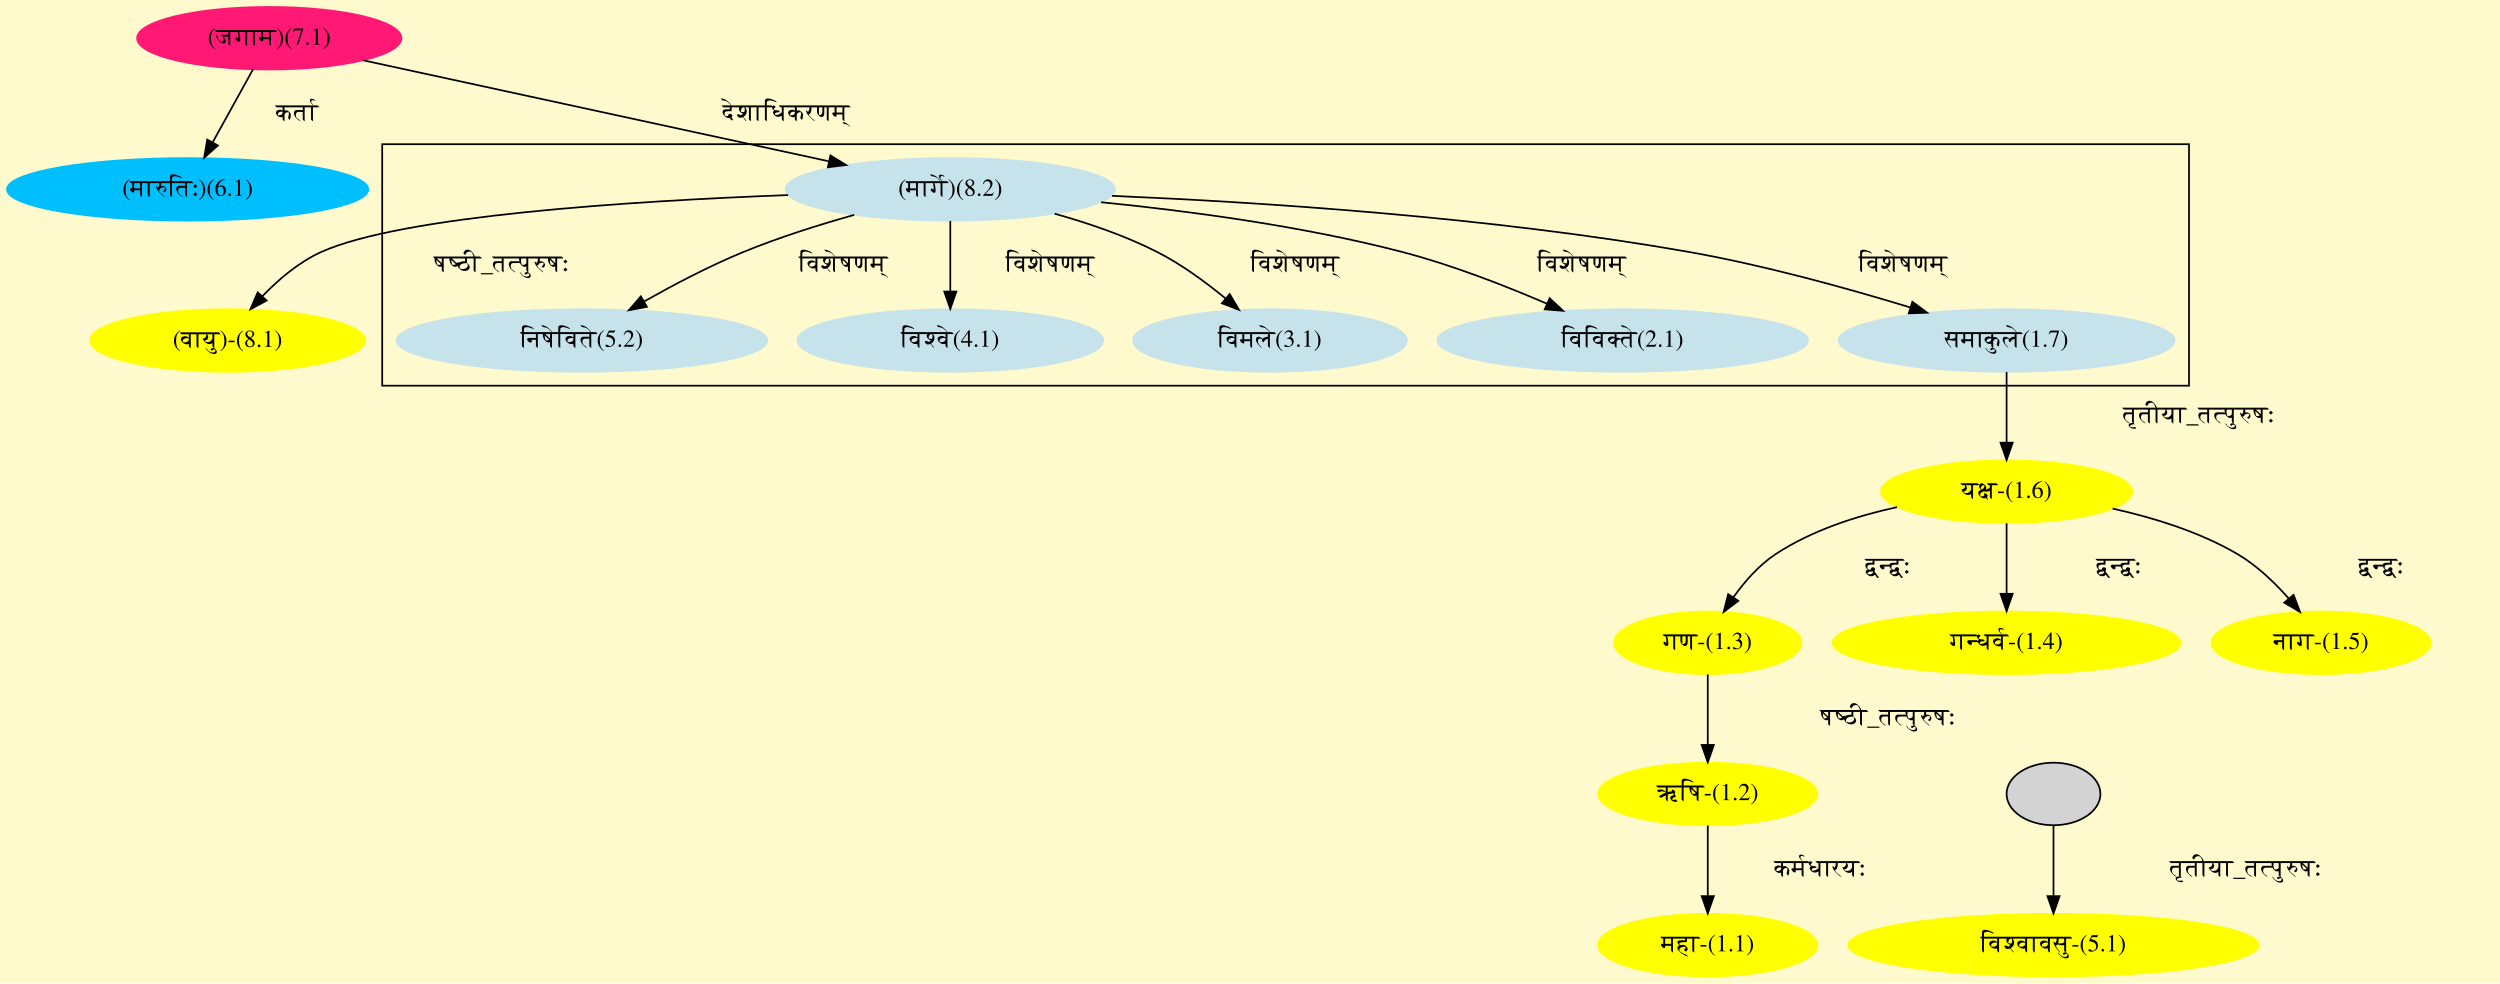
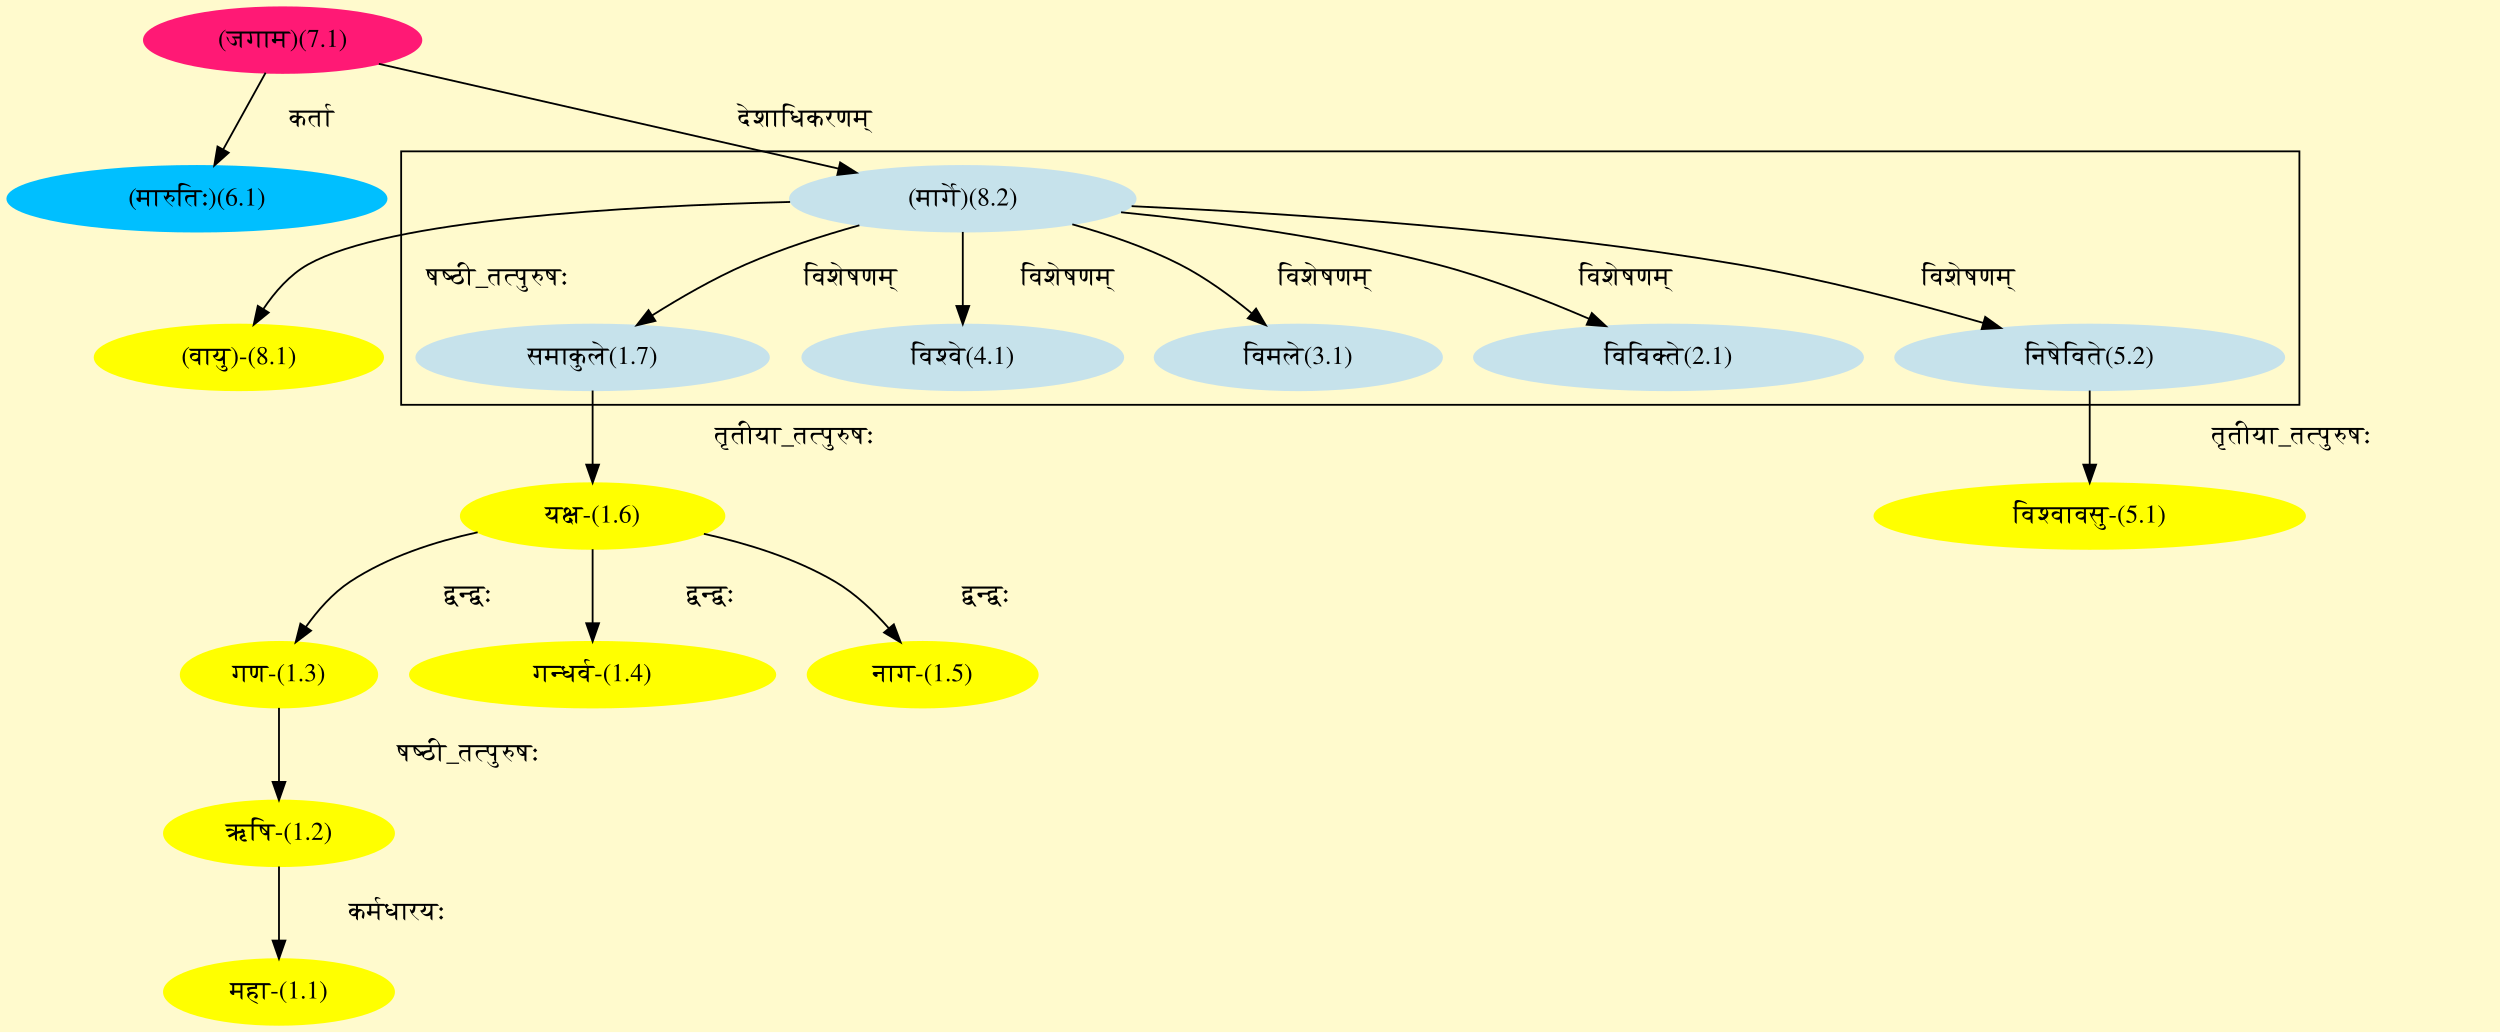
- <svg xmlns="http://www.w3.org/2000/svg" width="1439pt" height="566pt" viewBox="0.00 0.00 1438.99 566.00">
+ <svg xmlns="http://www.w3.org/2000/svg" width="1371pt" height="566pt" viewBox="0.00 0.00 1370.99 566.00">
  <g id="graph0" class="graph" transform="scale(1 1) rotate(0) translate(4 562)">
-     <polygon fill="#fffacd" stroke="transparent" points="-4,4 -4,-562 1434.99,-562 1434.99,4 -4,4" />
+     <polygon fill="#fffacd" stroke="transparent" points="-4,4 -4,-562 1366.99,-562 1366.99,4 -4,4" />
    <g id="clust1" class="cluster">
-       <polygon fill="#fffacd" stroke="black" points="215.99,-340 215.99,-479 1255.99,-479 1255.99,-340 215.99,-340" />
+       <polygon fill="#fffacd" stroke="black" points="215.99,-340 215.99,-479 1256.99,-479 1256.99,-340 215.99,-340" />
    </g>
    <g id="node1" class="node">
-       <ellipse fill="#c6e2eb" stroke="#c6e2eb" cx="1150.99" cy="-366" rx="96.68" ry="18" />
-       <text text-anchor="middle" x="1150.99" y="-362.3" font-family="Times,serif" font-size="14.00">समाकुले(1.7)</text>
+       <ellipse fill="#c6e2eb" stroke="#c6e2eb" cx="320.99" cy="-366" rx="96.68" ry="18" />
+       <text text-anchor="middle" x="320.99" y="-362.3" font-family="Times,serif" font-size="14.00">समाकुले(1.7)</text>
    </g>
    <g id="node2" class="node">
-       <ellipse fill="#c6e2eb" stroke="#c6e2eb" cx="542.99" cy="-453" rx="94.78" ry="18" />
-       <text text-anchor="middle" x="542.99" y="-449.3" font-family="Times,serif" font-size="14.00">(मार्गे)(8.2)</text>
+       <ellipse fill="#c6e2eb" stroke="#c6e2eb" cx="523.99" cy="-453" rx="94.78" ry="18" />
+       <text text-anchor="middle" x="523.99" y="-449.3" font-family="Times,serif" font-size="14.00">(मार्गे)(8.2)</text>
    </g>
    <g id="edge7" class="edge">
-       <path fill="none" stroke="black" d="M1095.46,-385.05C1059.49,-396.02 1011.43,-409.35 967.99,-417 854.8,-436.95 722.59,-445.57 636.06,-449.27" />
-       <polygon fill="black" stroke="black" points="1096.75,-388.31 1105.27,-382.02 1094.68,-381.62 1096.75,-388.31" />
-       <text text-anchor="middle" x="1091.49" y="-405.8" font-family="Times,serif" font-size="14.00">विशेषणम्</text>
+       <path fill="none" stroke="black" d="M353.61,-389.02C368.76,-398.56 387.31,-409.28 404.99,-417 424.73,-425.61 447.2,-432.84 467.27,-438.44" />
+       <polygon fill="black" stroke="black" points="355.42,-386.02 345.11,-383.57 351.64,-391.92 355.42,-386.02" />
+       <text text-anchor="middle" x="462.49" y="-405.8" font-family="Times,serif" font-size="14.00">विशेषणम्</text>
    </g>
-     <g id="node16" class="node">
+     <g id="node15" class="node">
      <ellipse fill="#ff1975" stroke="#ff1975" cx="150.99" cy="-540" rx="76.09" ry="18" />
      <text text-anchor="middle" x="150.99" y="-536.3" font-family="Times,serif" font-size="14.00">(जगाम)(7.1)</text>
    </g>
    <g id="edge15" class="edge">
-       <path fill="none" stroke="black" d="M472.97,-469.18C396.19,-485.83 274.68,-512.18 204.95,-527.3" />
-       <polygon fill="black" stroke="black" points="474,-472.54 483.03,-467 472.51,-465.7 474,-472.54" />
-       <text text-anchor="middle" x="448.49" y="-492.8" font-family="Times,serif" font-size="14.00">देशाधिकरणम्</text>
+       <path fill="none" stroke="black" d="M455.74,-469.55C383.13,-486.1 269.81,-511.92 203.74,-526.98" />
+       <polygon fill="black" stroke="black" points="456.74,-472.92 465.71,-467.28 455.18,-466.09 456.74,-472.92" />
+       <text text-anchor="middle" x="437.49" y="-492.8" font-family="Times,serif" font-size="14.00">देशाधिकरणम्</text>
    </g>
    <g id="node3" class="node">
-       <ellipse fill="#c6e2eb" stroke="#c6e2eb" cx="929.99" cy="-366" rx="106.68" ry="18" />
-       <text text-anchor="middle" x="929.99" y="-362.3" font-family="Times,serif" font-size="14.00">विविक्ते(2.1)</text>
+       <ellipse fill="#c6e2eb" stroke="#c6e2eb" cx="910.99" cy="-366" rx="106.68" ry="18" />
+       <text text-anchor="middle" x="910.99" y="-362.3" font-family="Times,serif" font-size="14.00">विविक्ते(2.1)</text>
    </g>
    <g id="edge8" class="edge">
-       <path fill="none" stroke="black" d="M886.47,-387.15C862.35,-397.55 831.54,-409.58 802.99,-417 746.24,-431.76 680.81,-440.53 629.78,-445.59" />
-       <polygon fill="black" stroke="black" points="887.95,-390.33 895.71,-383.11 885.14,-383.92 887.95,-390.33" />
-       <text text-anchor="middle" x="906.49" y="-405.8" font-family="Times,serif" font-size="14.00">विशेषणम्</text>
+       <path fill="none" stroke="black" d="M867.47,-387.15C843.35,-397.55 812.54,-409.58 783.99,-417 727.24,-431.76 661.81,-440.53 610.78,-445.59" />
+       <polygon fill="black" stroke="black" points="868.95,-390.33 876.71,-383.11 866.14,-383.92 868.95,-390.33" />
+       <text text-anchor="middle" x="887.49" y="-405.8" font-family="Times,serif" font-size="14.00">विशेषणम्</text>
    </g>
    <g id="node4" class="node">
-       <ellipse fill="#c6e2eb" stroke="#c6e2eb" cx="726.99" cy="-366" rx="78.79" ry="18" />
-       <text text-anchor="middle" x="726.99" y="-362.3" font-family="Times,serif" font-size="14.00">विमले(3.1)</text>
+       <ellipse fill="#c6e2eb" stroke="#c6e2eb" cx="707.99" cy="-366" rx="78.79" ry="18" />
+       <text text-anchor="middle" x="707.99" y="-362.3" font-family="Times,serif" font-size="14.00">विमले(3.1)</text>
    </g>
    <g id="edge9" class="edge">
-       <path fill="none" stroke="black" d="M701.37,-390.24C689.97,-399.62 675.98,-409.88 661.99,-417 643.66,-426.33 622.45,-433.57 603.05,-438.98" />
-       <polygon fill="black" stroke="black" points="703.81,-392.77 709.18,-383.63 699.29,-387.42 703.81,-392.77" />
-       <text text-anchor="middle" x="741.49" y="-405.8" font-family="Times,serif" font-size="14.00">विशेषणम्</text>
+       <path fill="none" stroke="black" d="M682.37,-390.24C670.97,-399.62 656.98,-409.88 642.99,-417 624.66,-426.33 603.45,-433.57 584.05,-438.98" />
+       <polygon fill="black" stroke="black" points="684.81,-392.77 690.18,-383.63 680.29,-387.42 684.81,-392.77" />
+       <text text-anchor="middle" x="722.49" y="-405.8" font-family="Times,serif" font-size="14.00">विशेषणम्</text>
    </g>
    <g id="node5" class="node">
-       <ellipse fill="#c6e2eb" stroke="#c6e2eb" cx="542.99" cy="-366" rx="87.99" ry="18" />
-       <text text-anchor="middle" x="542.99" y="-362.3" font-family="Times,serif" font-size="14.00">विश्वे(4.1)</text>
+       <ellipse fill="#c6e2eb" stroke="#c6e2eb" cx="523.99" cy="-366" rx="87.99" ry="18" />
+       <text text-anchor="middle" x="523.99" y="-362.3" font-family="Times,serif" font-size="14.00">विश्वे(4.1)</text>
    </g>
    <g id="edge10" class="edge">
-       <path fill="none" stroke="black" d="M542.99,-394.27C542.99,-407.58 542.99,-423.19 542.99,-434.82" />
-       <polygon fill="black" stroke="black" points="546.49,-394.2 542.99,-384.2 539.49,-394.2 546.49,-394.2" />
-       <text text-anchor="middle" x="600.49" y="-405.8" font-family="Times,serif" font-size="14.00">विशेषणम्</text>
+       <path fill="none" stroke="black" d="M523.99,-394.27C523.99,-407.58 523.99,-423.19 523.99,-434.82" />
+       <polygon fill="black" stroke="black" points="527.49,-394.2 523.99,-384.2 520.49,-394.2 527.49,-394.2" />
+       <text text-anchor="middle" x="581.49" y="-405.8" font-family="Times,serif" font-size="14.00">विशेषणम्</text>
    </g>
    <g id="node6" class="node">
-       <ellipse fill="#c6e2eb" stroke="#c6e2eb" cx="330.99" cy="-366" rx="106.68" ry="18" />
-       <text text-anchor="middle" x="330.99" y="-362.3" font-family="Times,serif" font-size="14.00">निषेविते(5.2)</text>
+       <ellipse fill="#c6e2eb" stroke="#c6e2eb" cx="1141.99" cy="-366" rx="106.68" ry="18" />
+       <text text-anchor="middle" x="1141.99" y="-362.3" font-family="Times,serif" font-size="14.00">निषेविते(5.2)</text>
    </g>
    <g id="edge12" class="edge">
-       <path fill="none" stroke="black" d="M366.91,-388.57C383.83,-398.14 404.53,-409.01 423.99,-417 444.31,-425.34 467.33,-432.6 487.67,-438.3" />
-       <polygon fill="black" stroke="black" points="368.35,-385.36 357.94,-383.42 364.87,-391.43 368.35,-385.36" />
-       <text text-anchor="middle" x="481.49" y="-405.8" font-family="Times,serif" font-size="14.00">विशेषणम्</text>
+       <path fill="none" stroke="black" d="M1083.45,-384.96C1045.47,-395.91 994.73,-409.25 948.99,-417 835.48,-436.23 703.06,-445.01 616.58,-448.94" />
+       <polygon fill="black" stroke="black" points="1084.69,-388.24 1093.31,-382.09 1082.73,-381.52 1084.69,-388.24" />
+       <text text-anchor="middle" x="1075.49" y="-405.8" font-family="Times,serif" font-size="14.00">विशेषणम्</text>
    </g>
    <g id="node7" class="node">
-       <ellipse fill="#ffff00" stroke="#ffff00" cx="978.99" cy="-18" rx="63.09" ry="18" />
-       <text text-anchor="middle" x="978.99" y="-14.3" font-family="Times,serif" font-size="14.00">महा-(1.1)</text>
+       <ellipse fill="#ffff00" stroke="#ffff00" cx="148.99" cy="-18" rx="63.09" ry="18" />
+       <text text-anchor="middle" x="148.99" y="-14.3" font-family="Times,serif" font-size="14.00">महा-(1.1)</text>
    </g>
    <g id="node8" class="node">
-       <ellipse fill="#ffff00" stroke="#ffff00" cx="978.99" cy="-105" rx="63.09" ry="18" />
-       <text text-anchor="middle" x="978.99" y="-101.3" font-family="Times,serif" font-size="14.00">ऋषि-(1.2)</text>
+       <ellipse fill="#ffff00" stroke="#ffff00" cx="148.99" cy="-105" rx="63.09" ry="18" />
+       <text text-anchor="middle" x="148.99" y="-101.3" font-family="Times,serif" font-size="14.00">ऋषि-(1.2)</text>
    </g>
    <g id="edge1" class="edge">
-       <path fill="none" stroke="black" d="M978.99,-46.27C978.99,-59.58 978.99,-75.19 978.99,-86.82" />
-       <polygon fill="black" stroke="black" points="982.49,-46.2 978.99,-36.2 975.49,-46.2 982.49,-46.2" />
-       <text text-anchor="middle" x="1043.49" y="-57.8" font-family="Times,serif" font-size="14.00">कर्मधारयः</text>
+       <path fill="none" stroke="black" d="M148.99,-46.27C148.99,-59.58 148.99,-75.19 148.99,-86.82" />
+       <polygon fill="black" stroke="black" points="152.49,-46.2 148.99,-36.2 145.49,-46.2 152.49,-46.2" />
+       <text text-anchor="middle" x="213.49" y="-57.8" font-family="Times,serif" font-size="14.00">कर्मधारयः</text>
    </g>
    <g id="node9" class="node">
-       <ellipse fill="#ffff00" stroke="#ffff00" cx="978.99" cy="-192" rx="53.89" ry="18" />
-       <text text-anchor="middle" x="978.99" y="-188.3" font-family="Times,serif" font-size="14.00">गण-(1.3)</text>
+       <ellipse fill="#ffff00" stroke="#ffff00" cx="148.99" cy="-192" rx="53.89" ry="18" />
+       <text text-anchor="middle" x="148.99" y="-188.3" font-family="Times,serif" font-size="14.00">गण-(1.3)</text>
    </g>
    <g id="edge2" class="edge">
-       <path fill="none" stroke="black" d="M978.99,-133.27C978.99,-146.58 978.99,-162.19 978.99,-173.82" />
-       <polygon fill="black" stroke="black" points="982.49,-133.2 978.99,-123.2 975.49,-133.2 982.49,-133.2" />
-       <text text-anchor="middle" x="1082.49" y="-144.8" font-family="Times,serif" font-size="14.00">षष्ठी_तत्पुरुषः</text>
+       <path fill="none" stroke="black" d="M148.99,-133.27C148.99,-146.58 148.99,-162.19 148.99,-173.82" />
+       <polygon fill="black" stroke="black" points="152.49,-133.2 148.99,-123.2 145.49,-133.2 152.49,-133.2" />
+       <text text-anchor="middle" x="252.49" y="-144.8" font-family="Times,serif" font-size="14.00">षष्ठी_तत्पुरुषः</text>
    </g>
    <g id="node10" class="node">
-       <ellipse fill="#ffff00" stroke="#ffff00" cx="1150.99" cy="-279" rx="72.29" ry="18" />
-       <text text-anchor="middle" x="1150.99" y="-275.3" font-family="Times,serif" font-size="14.00">यक्ष-(1.6)</text>
+       <ellipse fill="#ffff00" stroke="#ffff00" cx="320.99" cy="-279" rx="72.29" ry="18" />
+       <text text-anchor="middle" x="320.99" y="-275.3" font-family="Times,serif" font-size="14.00">यक्ष-(1.6)</text>
    </g>
    <g id="edge3" class="edge">
-       <path fill="none" stroke="black" d="M993.69,-218.13C1000.11,-227.16 1008.38,-236.66 1017.99,-243 1038.72,-256.67 1064.56,-265.01 1087.93,-270.09" />
-       <polygon fill="black" stroke="black" points="996.57,-216.14 988.13,-209.75 990.74,-220.01 996.57,-216.14" />
-       <text text-anchor="middle" x="1082.49" y="-231.8" font-family="Times,serif" font-size="14.00">द्वन्द्वः</text>
+       <path fill="none" stroke="black" d="M163.69,-218.13C170.11,-227.16 178.38,-236.66 187.99,-243 208.72,-256.67 234.56,-265.01 257.93,-270.09" />
+       <polygon fill="black" stroke="black" points="166.57,-216.14 158.13,-209.75 160.74,-220.01 166.57,-216.14" />
+       <text text-anchor="middle" x="252.49" y="-231.8" font-family="Times,serif" font-size="14.00">द्वन्द्वः</text>
    </g>
    <g id="edge6" class="edge">
-       <path fill="none" stroke="black" d="M1150.99,-307.27C1150.99,-320.58 1150.99,-336.19 1150.99,-347.82" />
-       <polygon fill="black" stroke="black" points="1154.49,-307.2 1150.99,-297.2 1147.49,-307.2 1154.49,-307.2" />
-       <text text-anchor="middle" x="1261.49" y="-318.8" font-family="Times,serif" font-size="14.00">तृतीया_तत्पुरुषः</text>
+       <path fill="none" stroke="black" d="M320.99,-307.27C320.99,-320.58 320.99,-336.19 320.99,-347.82" />
+       <polygon fill="black" stroke="black" points="324.49,-307.2 320.99,-297.2 317.49,-307.2 324.49,-307.2" />
+       <text text-anchor="middle" x="431.49" y="-318.8" font-family="Times,serif" font-size="14.00">तृतीया_तत्पुरुषः</text>
    </g>
    <g id="node11" class="node">
-       <ellipse fill="#ffff00" stroke="#ffff00" cx="1150.99" cy="-192" rx="100.18" ry="18" />
-       <text text-anchor="middle" x="1150.99" y="-188.3" font-family="Times,serif" font-size="14.00">गन्धर्व-(1.4)</text>
+       <ellipse fill="#ffff00" stroke="#ffff00" cx="320.99" cy="-192" rx="100.18" ry="18" />
+       <text text-anchor="middle" x="320.99" y="-188.3" font-family="Times,serif" font-size="14.00">गन्धर्व-(1.4)</text>
    </g>
    <g id="edge4" class="edge">
-       <path fill="none" stroke="black" d="M1150.99,-220.27C1150.99,-233.58 1150.99,-249.19 1150.99,-260.82" />
-       <polygon fill="black" stroke="black" points="1154.49,-220.2 1150.99,-210.2 1147.49,-220.2 1154.49,-220.2" />
-       <text text-anchor="middle" x="1215.49" y="-231.8" font-family="Times,serif" font-size="14.00">द्वन्द्वः</text>
+       <path fill="none" stroke="black" d="M320.99,-220.27C320.99,-233.58 320.99,-249.19 320.99,-260.82" />
+       <polygon fill="black" stroke="black" points="324.49,-220.2 320.99,-210.2 317.49,-220.2 324.49,-220.2" />
+       <text text-anchor="middle" x="385.49" y="-231.8" font-family="Times,serif" font-size="14.00">द्वन्द्वः</text>
    </g>
    <g id="node12" class="node">
-       <ellipse fill="#ffff00" stroke="#ffff00" cx="1331.99" cy="-192" rx="63.09" ry="18" />
-       <text text-anchor="middle" x="1331.99" y="-188.3" font-family="Times,serif" font-size="14.00">नाग-(1.5)</text>
+       <ellipse fill="#ffff00" stroke="#ffff00" cx="501.99" cy="-192" rx="63.09" ry="18" />
+       <text text-anchor="middle" x="501.99" y="-188.3" font-family="Times,serif" font-size="14.00">नाग-(1.5)</text>
    </g>
    <g id="edge5" class="edge">
-       <path fill="none" stroke="black" d="M1313.36,-217.53C1305.25,-226.72 1295.06,-236.49 1283.99,-243 1262.17,-255.83 1235.62,-264.03 1212,-269.25" />
-       <polygon fill="black" stroke="black" points="1316.17,-219.62 1319.92,-209.71 1310.81,-215.12 1316.17,-219.62" />
-       <text text-anchor="middle" x="1366.49" y="-231.8" font-family="Times,serif" font-size="14.00">द्वन्द्वः</text>
+       <path fill="none" stroke="black" d="M483.36,-217.53C475.25,-226.72 465.06,-236.49 453.99,-243 432.17,-255.83 405.62,-264.03 382,-269.25" />
+       <polygon fill="black" stroke="black" points="486.17,-219.62 489.92,-209.71 480.81,-215.12 486.17,-219.62" />
+       <text text-anchor="middle" x="536.49" y="-231.8" font-family="Times,serif" font-size="14.00">द्वन्द्वः</text>
    </g>
    <g id="node13" class="node">
-       <ellipse fill="#ffff00" stroke="#ffff00" cx="1177.99" cy="-18" rx="118.08" ry="18" />
-       <text text-anchor="middle" x="1177.99" y="-14.3" font-family="Times,serif" font-size="14.00">विश्वावसु-(5.1)</text>
+       <ellipse fill="#ffff00" stroke="#ffff00" cx="1141.99" cy="-279" rx="118.08" ry="18" />
+       <text text-anchor="middle" x="1141.99" y="-275.3" font-family="Times,serif" font-size="14.00">विश्वावसु-(5.1)</text>
+     </g>
+     <g id="edge11" class="edge">
+       <path fill="none" stroke="black" d="M1141.99,-307.27C1141.99,-320.58 1141.99,-336.19 1141.99,-347.82" />
+       <polygon fill="black" stroke="black" points="1145.49,-307.2 1141.99,-297.2 1138.49,-307.2 1145.49,-307.2" />
+       <text text-anchor="middle" x="1252.49" y="-318.8" font-family="Times,serif" font-size="14.00">तृतीया_तत्पुरुषः</text>
    </g>
    <g id="node14" class="node">
-       <ellipse fill="lightgrey" stroke="black" cx="1177.99" cy="-105" rx="27" ry="18" />
-     </g>
-     <g id="edge11" class="edge">
-       <path fill="none" stroke="black" d="M1177.99,-46.27C1177.99,-59.58 1177.99,-75.19 1177.99,-86.82" />
-       <polygon fill="black" stroke="black" points="1181.49,-46.2 1177.99,-36.2 1174.49,-46.2 1181.49,-46.2" />
-       <text text-anchor="middle" x="1288.49" y="-57.8" font-family="Times,serif" font-size="14.00">तृतीया_तत्पुरुषः</text>
-     </g>
-     <g id="node15" class="node">
      <ellipse fill="#00bfff" stroke="#00bfff" cx="103.99" cy="-453" rx="103.98" ry="18" />
      <text text-anchor="middle" x="103.99" y="-449.3" font-family="Times,serif" font-size="14.00">(मारुतिः)(6.1)</text>
    </g>
    <g id="edge13" class="edge">
      <path fill="none" stroke="black" d="M118.45,-480.15C126,-493.81 135.03,-510.13 141.65,-522.11" />
      <polygon fill="black" stroke="black" points="121.4,-478.26 113.5,-471.2 115.28,-481.65 121.4,-478.26" />
      <text text-anchor="middle" x="166.99" y="-492.8" font-family="Times,serif" font-size="14.00">कर्ता</text>
    </g>
-     <g id="node17" class="node">
+     <g id="node16" class="node">
      <ellipse fill="#ffff00" stroke="#ffff00" cx="126.99" cy="-366" rx="79.09" ry="18" />
      <text text-anchor="middle" x="126.99" y="-362.3" font-family="Times,serif" font-size="14.00">(वायु)-(8.1)</text>
    </g>
    <g id="edge14" class="edge">
-       <path fill="none" stroke="black" d="M147.02,-391.5C156.29,-401.12 168.11,-411.22 180.99,-417 227.37,-437.8 358.59,-446.28 449.6,-449.71" />
-       <polygon fill="black" stroke="black" points="149.48,-389.01 140.15,-383.99 144.31,-393.73 149.48,-389.01" />
-       <text text-anchor="middle" x="284.49" y="-405.8" font-family="Times,serif" font-size="14.00">षष्ठी_तत्पुरुषः</text>
+       <path fill="none" stroke="black" d="M140.43,-392.56C146.63,-401.81 154.89,-411.36 164.99,-417 208.8,-441.45 338.44,-449.01 429.28,-451.24" />
+       <polygon fill="black" stroke="black" points="143.34,-390.6 135.12,-383.91 137.37,-394.26 143.34,-390.6" />
+       <text text-anchor="middle" x="268.49" y="-405.8" font-family="Times,serif" font-size="14.00">षष्ठी_तत्पुरुषः</text>
    </g>
  </g>
</svg>
